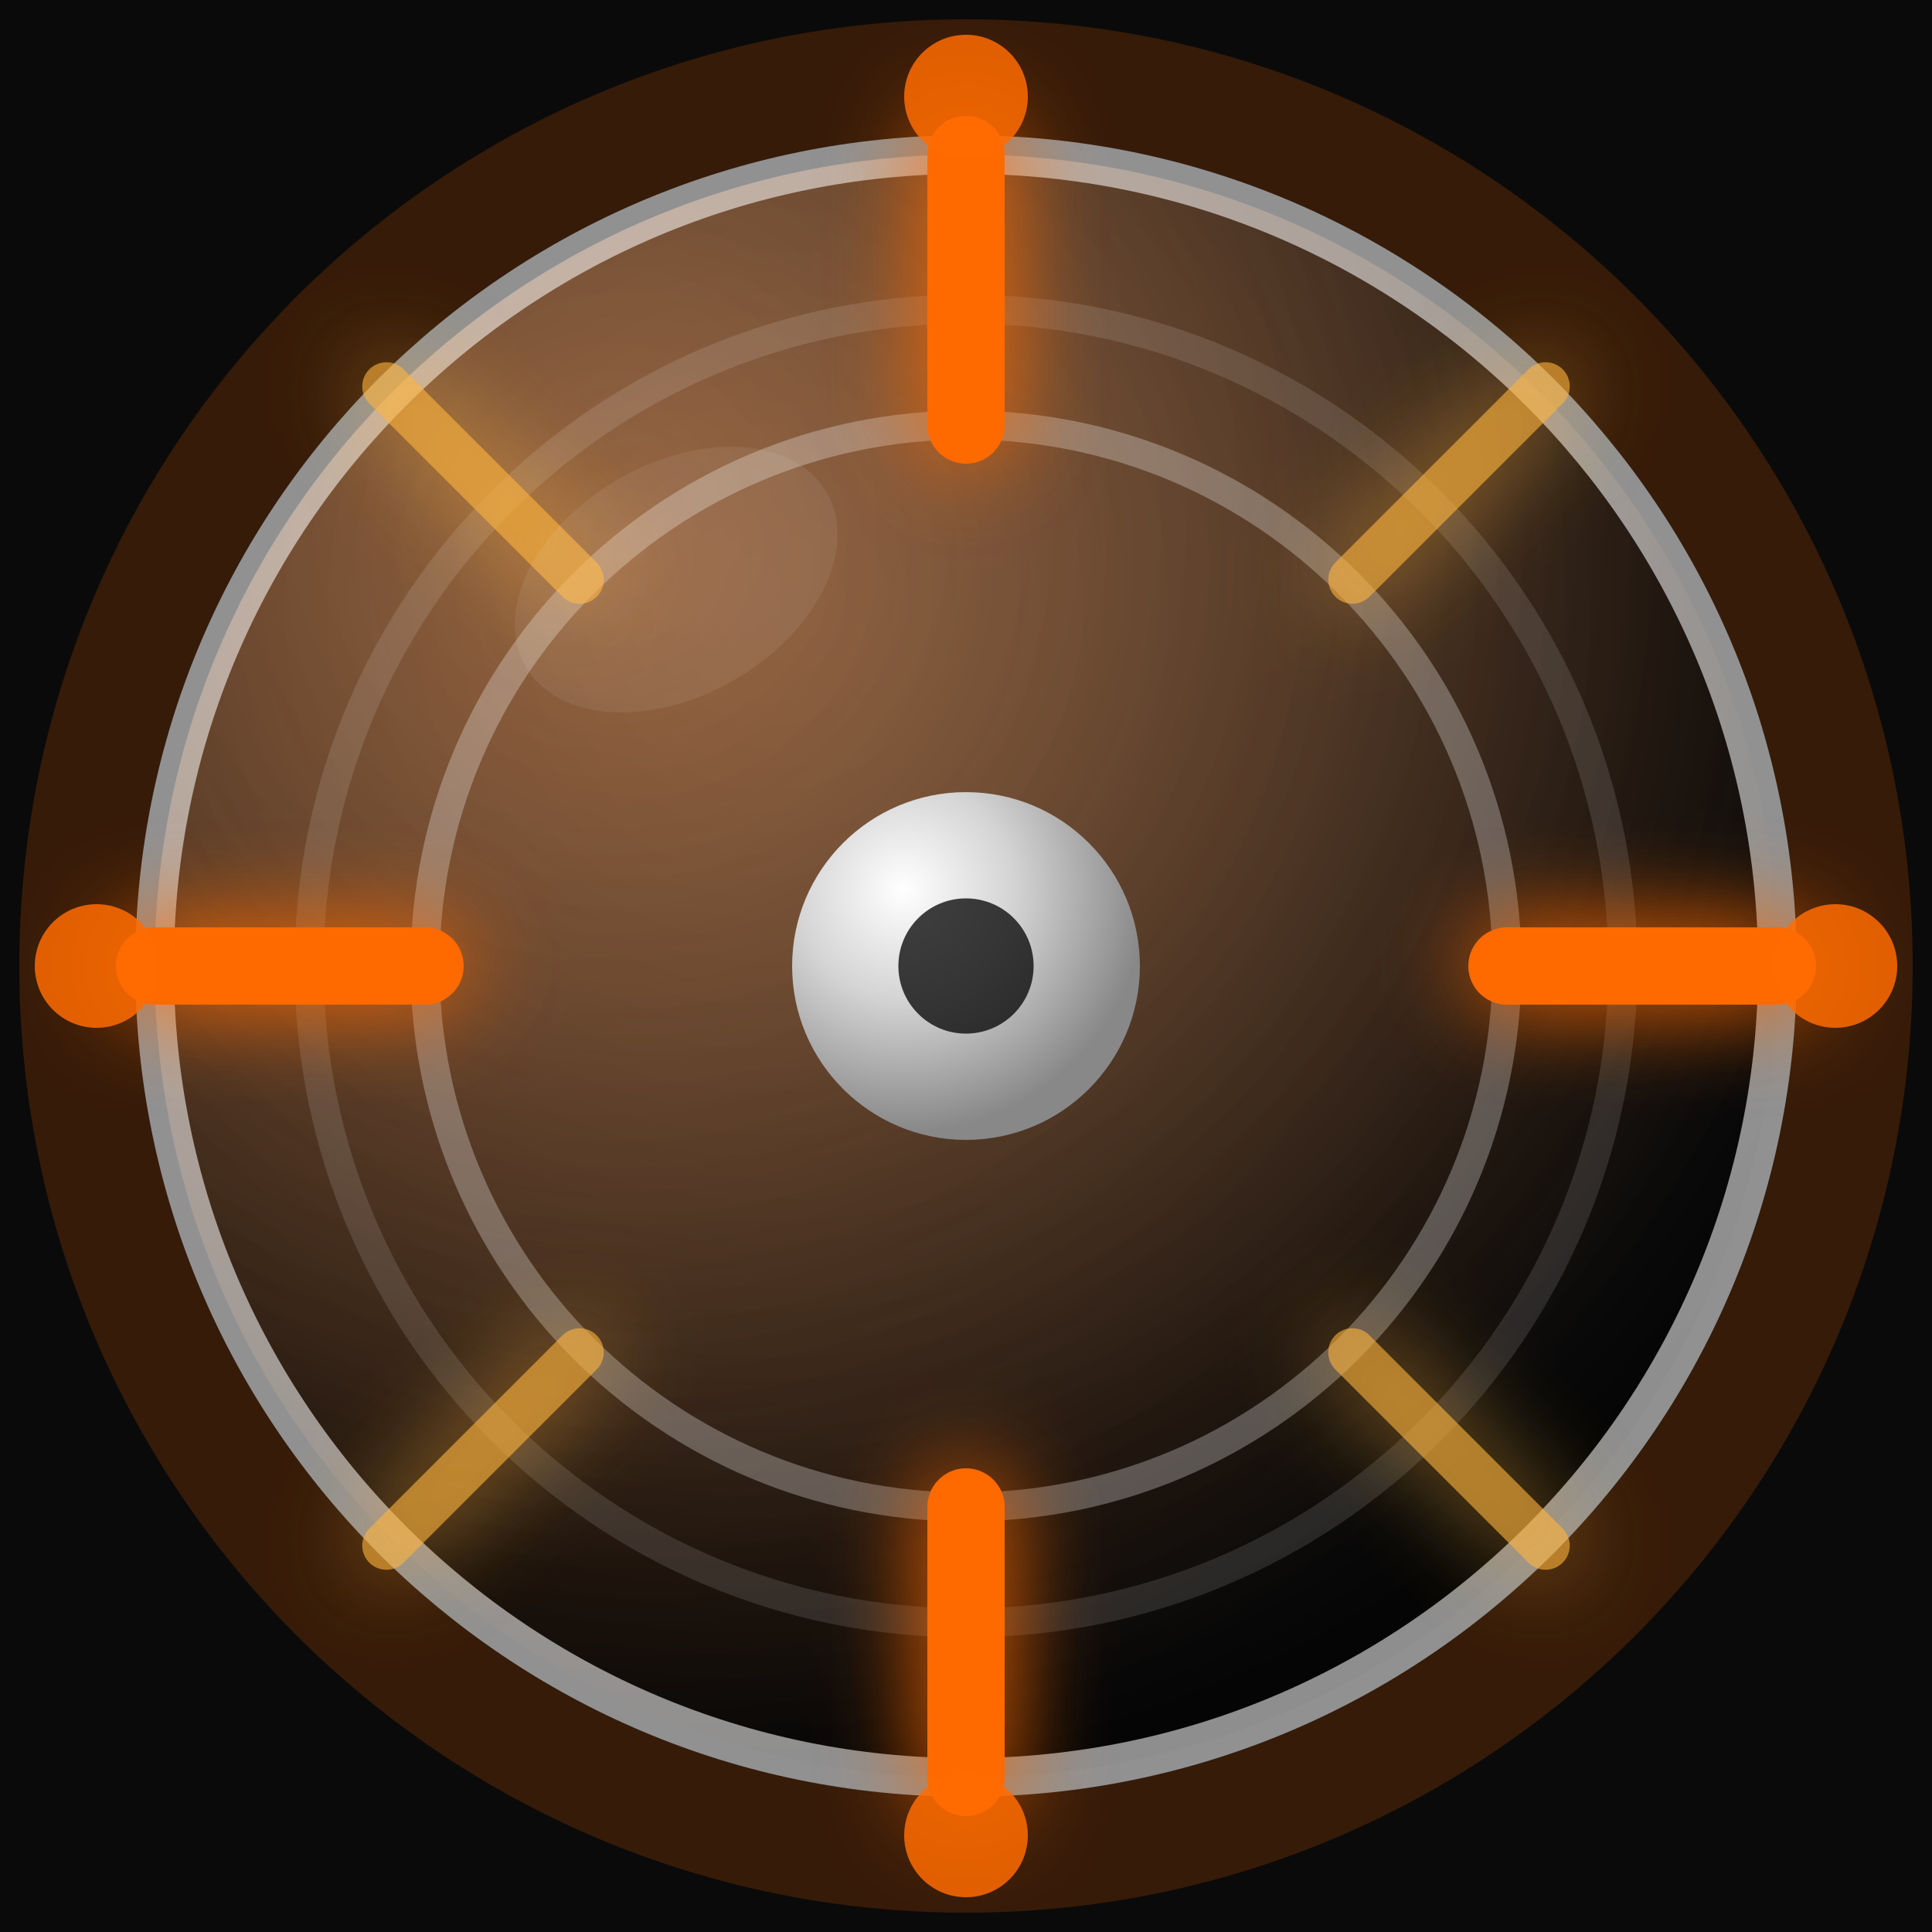
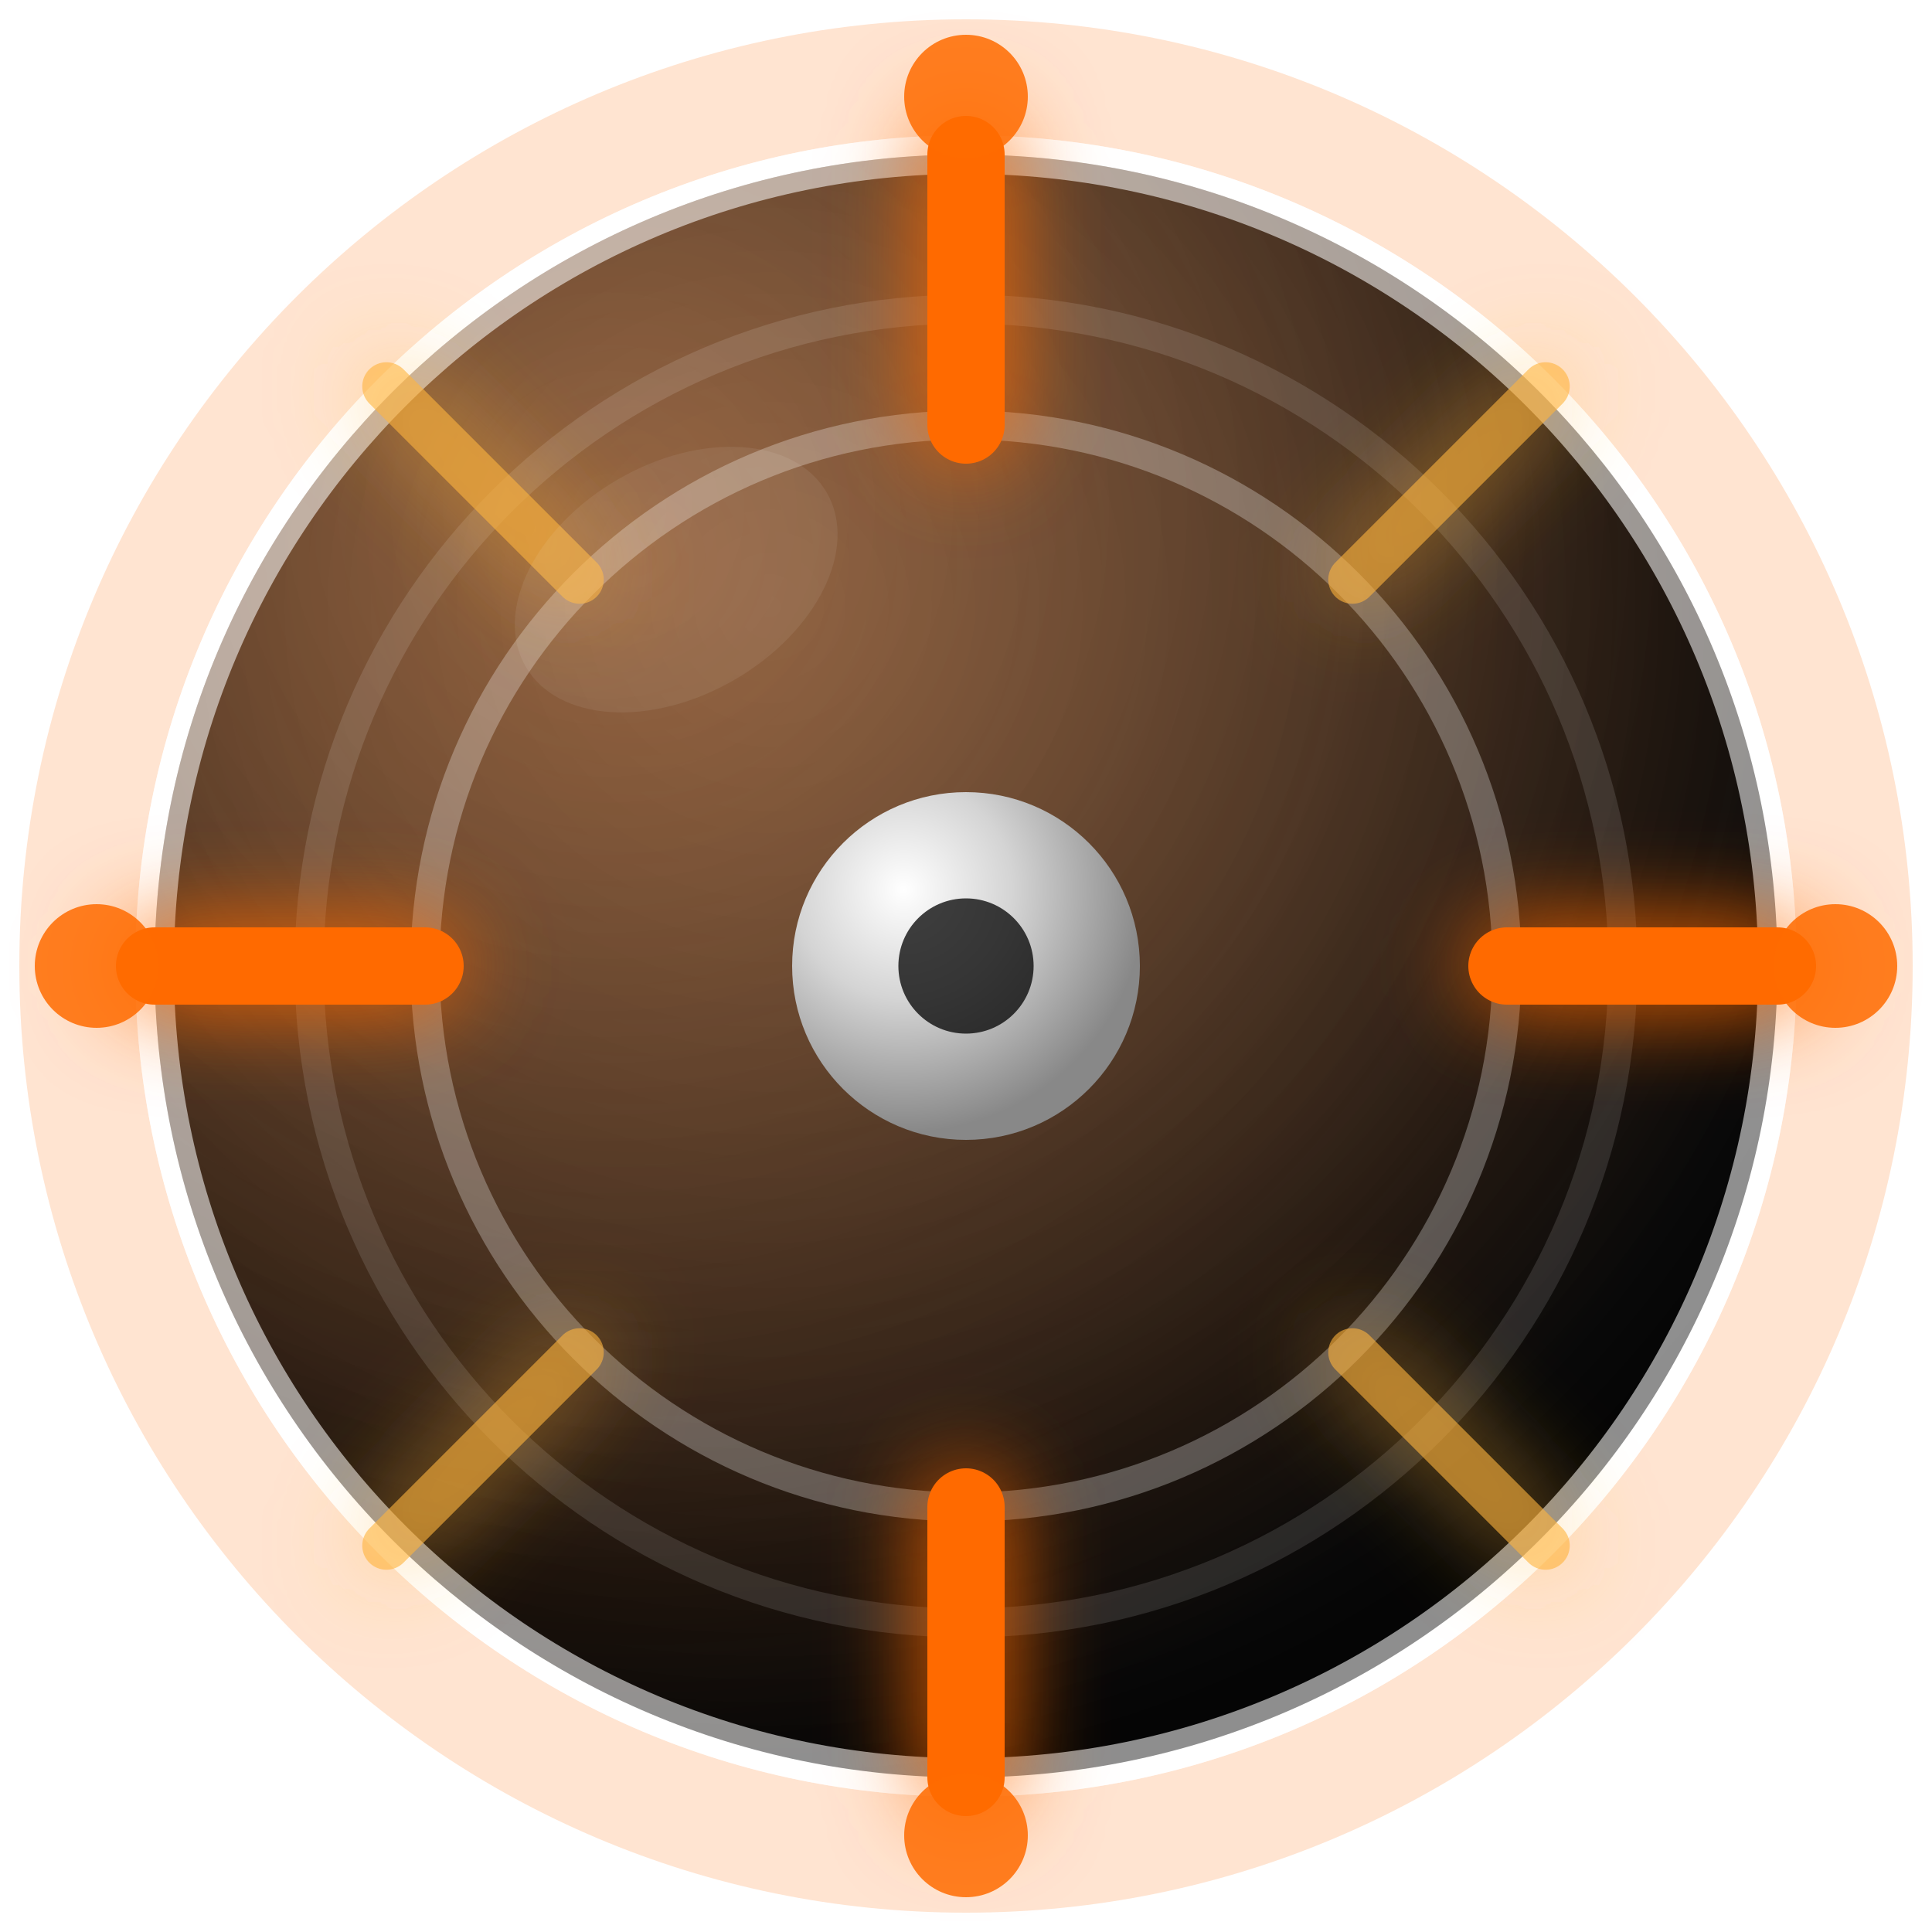
<svg xmlns="http://www.w3.org/2000/svg" viewBox="0 0 100 100" width="512" height="512">
  <defs>
    <radialGradient id="body" cx="38%" cy="28%" r="72%">
      <stop offset="0%" stop-color="#3a3a3a" />
      <stop offset="55%" stop-color="#1c1c1c" />
      <stop offset="100%" stop-color="#050505" />
    </radialGradient>
    <radialGradient id="rim" cx="28%" cy="22%" r="65%">
      <stop offset="0%" stop-color="rgba(255,255,255,0.16)" />
      <stop offset="100%" stop-color="rgba(255,255,255,0)" />
    </radialGradient>
    <radialGradient id="amb" cx="30%" cy="25%" r="75%">
      <stop offset="0%" stop-color="rgba(255,107,0,0.4)" />
      <stop offset="100%" stop-color="rgba(255,107,0,0)" />
    </radialGradient>
    <radialGradient id="hub" cx="32%" cy="28%" r="70%">
      <stop offset="0%" stop-color="#ffffff" />
      <stop offset="45%" stop-color="#d4d4d4" />
      <stop offset="100%" stop-color="#888888" />
    </radialGradient>
    <filter id="glow">
      <feGaussianBlur stdDeviation="2.5" result="blur" />
      <feMerge>
        <feMergeNode in="blur" />
        <feMergeNode in="SourceGraphic" />
      </feMerge>
    </filter>
  </defs>
-   <rect width="100" height="100" fill="#0a0a0a" />
  <circle cx="50" cy="50" r="46" fill="none" stroke="rgba(255,107,0,0.18)" stroke-width="6" />
  <circle cx="50" cy="50" r="42" fill="url(#body)" />
  <circle cx="50" cy="50" r="42" fill="url(#amb)" />
  <circle cx="50" cy="50" r="42" fill="url(#rim)" />
  <circle cx="50" cy="50" r="42" fill="none" stroke="rgba(255,255,255,0.55)" stroke-width="2" />
  <circle cx="50" cy="50" r="34" fill="none" stroke="rgba(255,255,255,0.12)" stroke-width="1.5" />
  <circle cx="50" cy="50" r="28" fill="none" stroke="rgba(255,255,255,0.28)" stroke-width="1.5" />
  <g filter="url(#glow)">
    <line x1="50" y1="8" x2="50" y2="22" stroke="#FF6B00" stroke-width="4" stroke-linecap="round" />
    <line x1="50" y1="78" x2="50" y2="92" stroke="#FF6B00" stroke-width="4" stroke-linecap="round" />
    <line x1="8" y1="50" x2="22" y2="50" stroke="#FF6B00" stroke-width="4" stroke-linecap="round" />
    <line x1="78" y1="50" x2="92" y2="50" stroke="#FF6B00" stroke-width="4" stroke-linecap="round" />
    <line x1="20" y1="20" x2="30" y2="30" stroke="rgba(255,180,60,0.6)" stroke-width="2.5" stroke-linecap="round" />
    <line x1="70" y1="70" x2="80" y2="80" stroke="rgba(255,180,60,0.6)" stroke-width="2.5" stroke-linecap="round" />
    <line x1="80" y1="20" x2="70" y2="30" stroke="rgba(255,180,60,0.6)" stroke-width="2.5" stroke-linecap="round" />
    <line x1="20" y1="80" x2="30" y2="70" stroke="rgba(255,180,60,0.6)" stroke-width="2.5" stroke-linecap="round" />
  </g>
  <circle cx="50" cy="50" r="9" fill="url(#hub)" />
  <circle cx="50" cy="50" r="3.5" fill="rgba(0,0,0,0.75)" />
  <ellipse cx="35" cy="30" rx="9" ry="6" fill="rgba(255,255,255,0.07)" transform="rotate(-30 35 30)" />
  <circle cx="50" cy="5" r="3.2" fill="#FF6B00" opacity="0.85" />
  <circle cx="50" cy="95" r="3.2" fill="#FF6B00" opacity="0.85" />
  <circle cx="5" cy="50" r="3.2" fill="#FF6B00" opacity="0.85" />
  <circle cx="95" cy="50" r="3.2" fill="#FF6B00" opacity="0.85" />
</svg>
